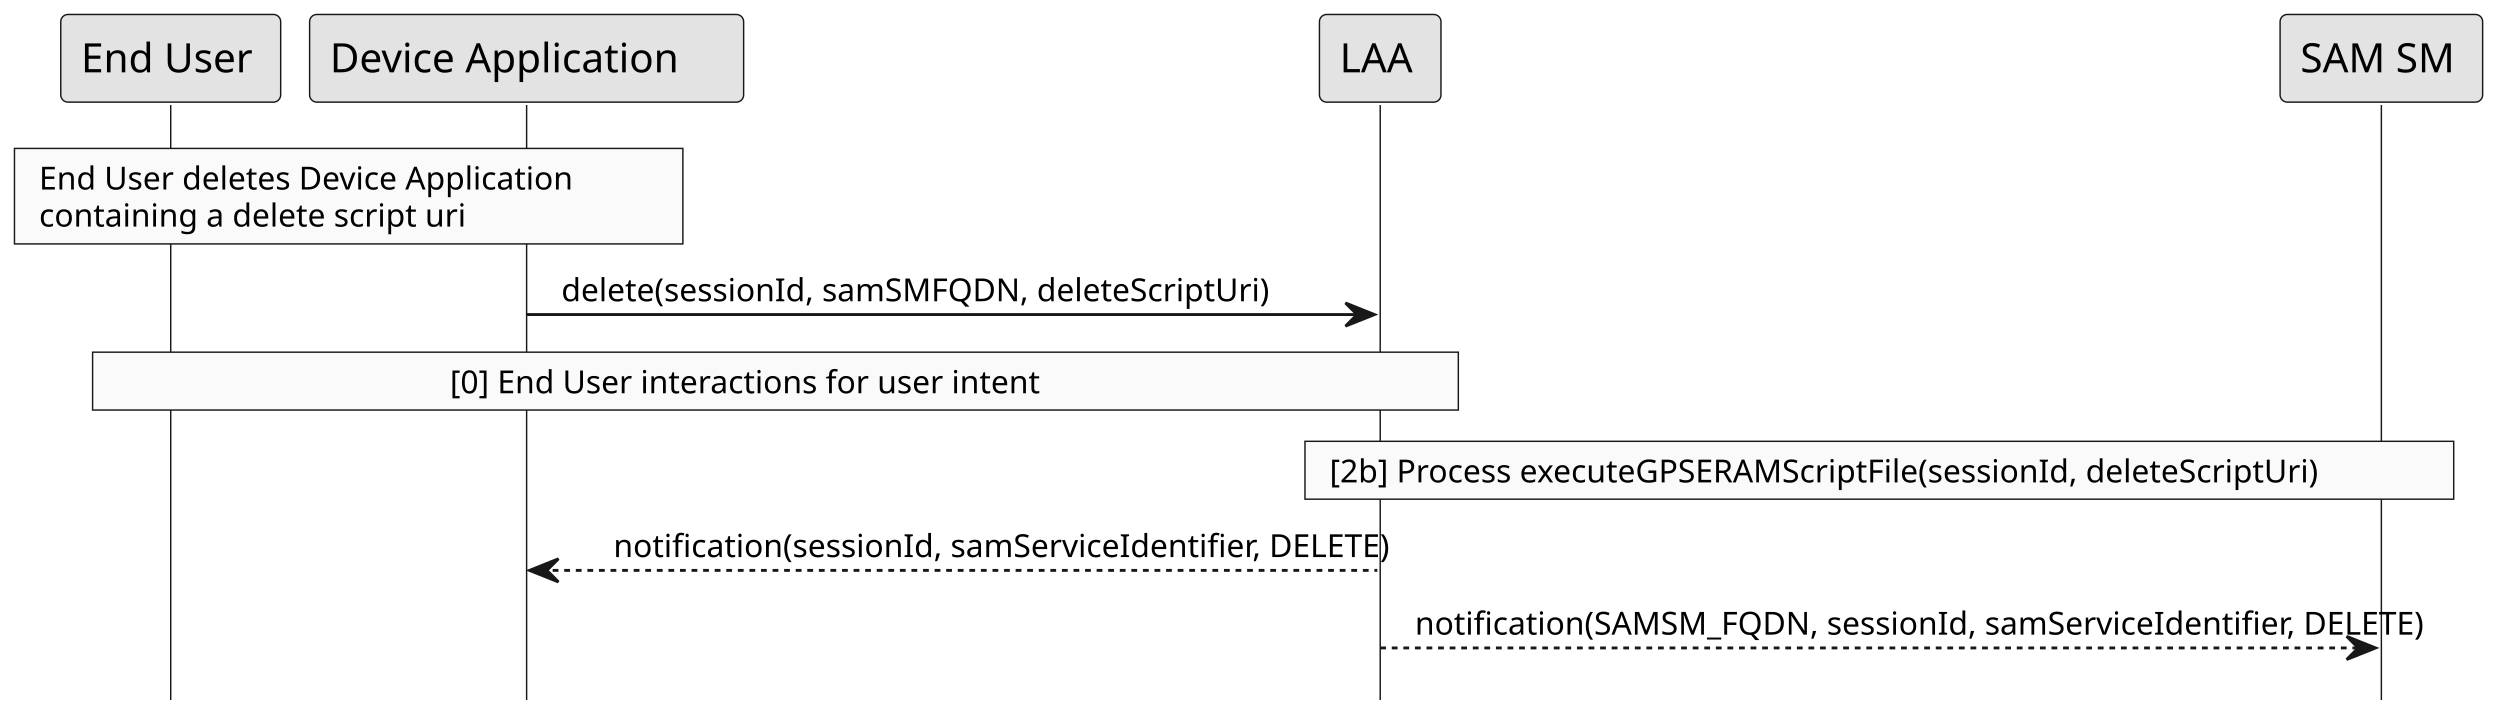
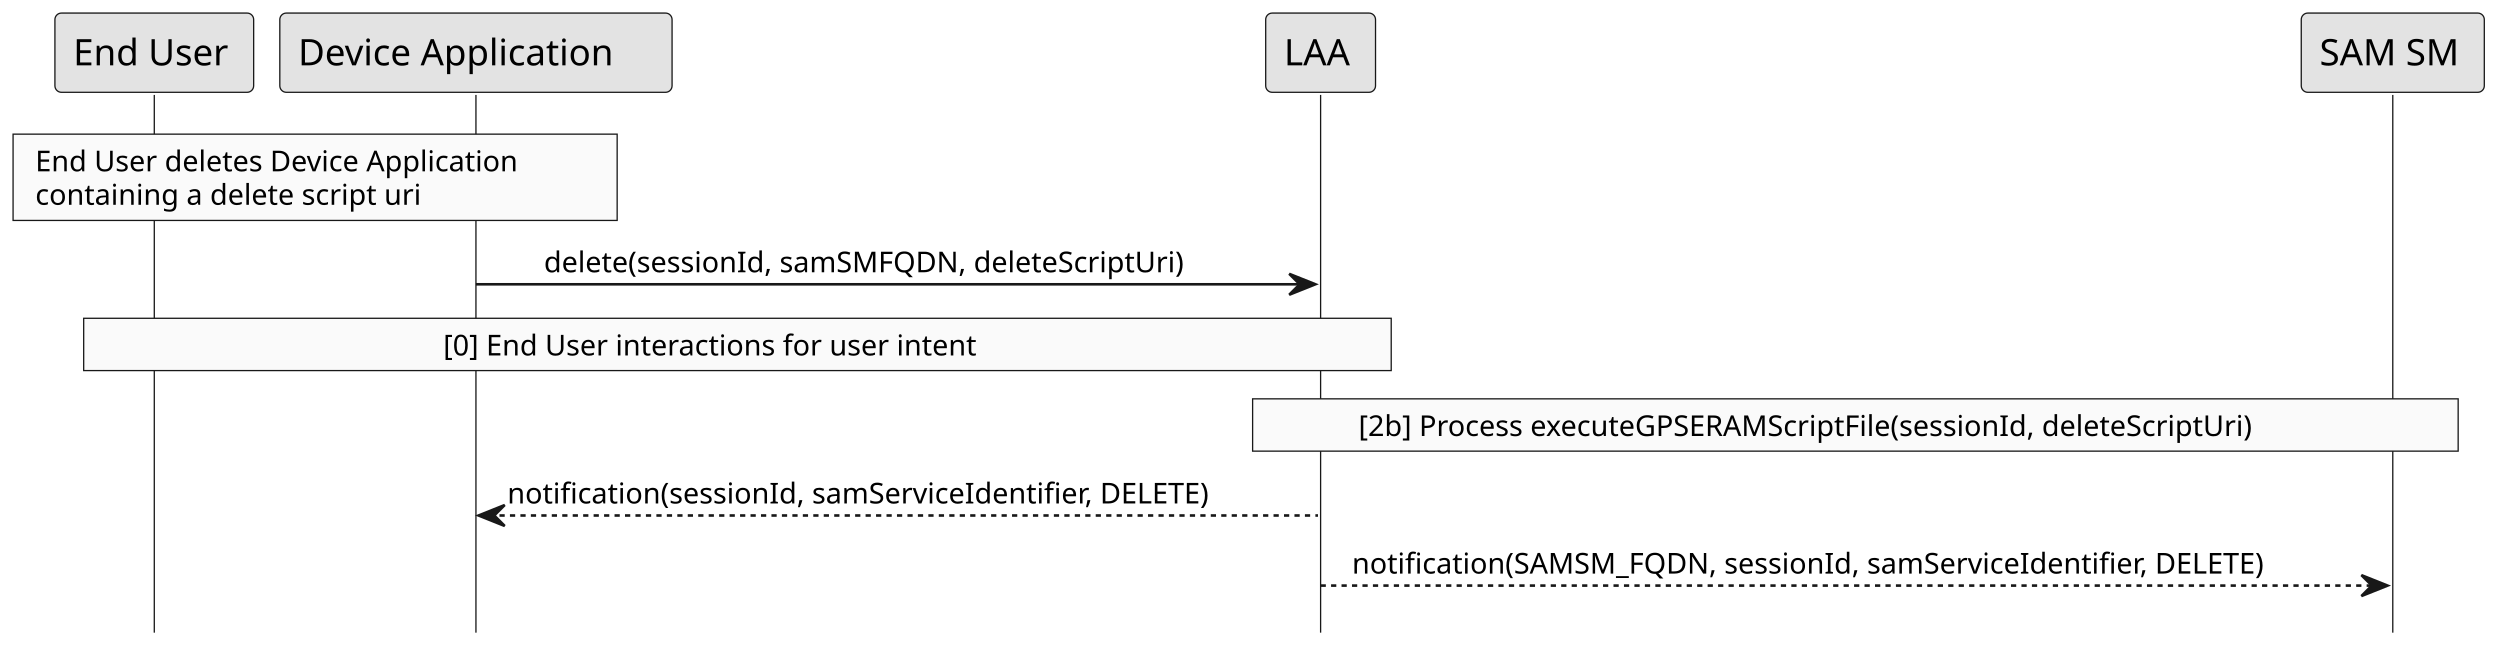
- <svg xmlns="http://www.w3.org/2000/svg" contentStyleType="text/css" height="248px" preserveAspectRatio="none" style="width:864px;height:248px;background:#FFFFFF;" version="1.1" viewBox="0 0 864 248" width="864px" zoomAndPan="magnify">
+ <svg xmlns="http://www.w3.org/2000/svg" contentStyleType="text/css" height="248px" preserveAspectRatio="none" style="width:956px;height:248px;background:#FFFFFF;" version="1.1" viewBox="0 0 956 248" width="956px" zoomAndPan="magnify">
  <defs />
  <g>
    <line style="stroke:#181818;stroke-width:0.5;" x1="59" x2="59" y1="36.297" y2="241.93" />
    <line style="stroke:#181818;stroke-width:0.5;" x1="182" x2="182" y1="36.297" y2="241.93" />
-     <line style="stroke:#181818;stroke-width:0.5;" x1="477" x2="477" y1="36.297" y2="241.93" />
-     <line style="stroke:#181818;stroke-width:0.5;" x1="823" x2="823" y1="36.297" y2="241.93" />
+     <line style="stroke:#181818;stroke-width:0.5;" x1="505" x2="505" y1="36.297" y2="241.93" />
+     <line style="stroke:#181818;stroke-width:0.5;" x1="915" x2="915" y1="36.297" y2="241.93" />
    <rect fill="#E3E3E3" height="30.297" rx="2.5" ry="2.5" style="stroke:#181818;stroke-width:0.5;" width="76" x="21" y="5" />
    <text fill="#000000" font-family="sans-serif" font-size="14" lengthAdjust="spacing" textLength="62" x="28" y="24.995">End User</text>
    <rect fill="#E3E3E3" height="30.297" rx="2.5" ry="2.5" style="stroke:#181818;stroke-width:0.5;" width="150" x="107" y="5" />
    <text fill="#000000" font-family="sans-serif" font-size="14" lengthAdjust="spacing" textLength="136" x="114" y="24.995">Device Application</text>
-     <rect fill="#E3E3E3" height="30.297" rx="2.5" ry="2.5" style="stroke:#181818;stroke-width:0.5;" width="42" x="456" y="5" />
-     <text fill="#000000" font-family="sans-serif" font-size="14" lengthAdjust="spacing" textLength="28" x="463" y="24.995">LAA</text>
-     <rect fill="#E3E3E3" height="30.297" rx="2.5" ry="2.5" style="stroke:#181818;stroke-width:0.5;" width="70" x="788" y="5" />
-     <text fill="#000000" font-family="sans-serif" font-size="14" lengthAdjust="spacing" textLength="56" x="795" y="24.995">SAM SM</text>
+     <rect fill="#E3E3E3" height="30.297" rx="2.5" ry="2.5" style="stroke:#181818;stroke-width:0.5;" width="42" x="484" y="5" />
+     <text fill="#000000" font-family="sans-serif" font-size="14" lengthAdjust="spacing" textLength="28" x="491" y="24.995">LAA</text>
+     <rect fill="#E3E3E3" height="30.297" rx="2.5" ry="2.5" style="stroke:#181818;stroke-width:0.5;" width="70" x="880" y="5" />
+     <text fill="#000000" font-family="sans-serif" font-size="14" lengthAdjust="spacing" textLength="56" x="887" y="24.995">SAM SM</text>
    <rect fill="#FAFAFA" height="33" style="stroke:#181818;stroke-width:0.5;" width="231" x="5" y="51.297" />
    <text fill="#000000" font-family="sans-serif" font-size="11" lengthAdjust="spacing" textLength="210" x="13.5" y="65.507">End User deletes Device Application</text>
    <text fill="#000000" font-family="sans-serif" font-size="11" lengthAdjust="spacing" textLength="163" x="13.5" y="78.312">containing a delete script uri</text>
-     <polygon fill="#181818" points="465,104.711,475,108.711,465,112.711,469,108.711" style="stroke:#181818;stroke-width:1.0;" />
-     <line style="stroke:#181818;stroke-width:1.0;" x1="182" x2="471" y1="108.711" y2="108.711" />
-     <text fill="#000000" font-family="sans-serif" font-size="11" lengthAdjust="spacing" textLength="271" x="194" y="104.117">delete(sessionId, samSMFQDN, deleteScriptUri)</text>
-     <rect fill="#FAFAFA" height="20" style="stroke:#181818;stroke-width:0.5;" width="472" x="32" y="121.711" />
-     <text fill="#000000" font-family="sans-serif" font-size="11" lengthAdjust="spacing" textLength="225" x="155.5" y="135.921">[0] End User interactions for user intent</text>
-     <rect fill="#FAFAFA" height="20" style="stroke:#181818;stroke-width:0.5;" width="397" x="451" y="152.516" />
-     <text fill="#000000" font-family="sans-serif" font-size="11" lengthAdjust="spacing" textLength="380" x="459.5" y="166.726">[2b] Process executeGPSERAMScriptFile(sessionId, deleteScriptUri)</text>
+     <polygon fill="#181818" points="493,104.711,503,108.711,493,112.711,497,108.711" style="stroke:#181818;stroke-width:1.0;" />
+     <line style="stroke:#181818;stroke-width:1.0;" x1="182" x2="499" y1="108.711" y2="108.711" />
+     <text fill="#000000" font-family="sans-serif" font-size="11" lengthAdjust="spacing" textLength="271" x="208" y="104.117">delete(sessionId, samSMFQDN, deleteScriptUri)</text>
+     <rect fill="#FAFAFA" height="20" style="stroke:#181818;stroke-width:0.5;" width="500" x="32" y="121.711" />
+     <text fill="#000000" font-family="sans-serif" font-size="11" lengthAdjust="spacing" textLength="225" x="169.5" y="135.921">[0] End User interactions for user intent</text>
+     <rect fill="#FAFAFA" height="20" style="stroke:#181818;stroke-width:0.5;" width="461" x="479" y="152.516" />
+     <text fill="#000000" font-family="sans-serif" font-size="11" lengthAdjust="spacing" textLength="380" x="519.5" y="166.726">[2b] Process executeGPSERAMScriptFile(sessionId, deleteScriptUri)</text>
    <polygon fill="#181818" points="193,193.125,183,197.125,193,201.125,189,197.125" style="stroke:#181818;stroke-width:1.0;" />
-     <line style="stroke:#181818;stroke-width:1.0;stroke-dasharray:2.0,2.0;" x1="187" x2="476" y1="197.125" y2="197.125" />
-     <text fill="#000000" font-family="sans-serif" font-size="11" lengthAdjust="spacing" textLength="235" x="212" y="192.531">notification(sessionId, samServiceIdentifier, DELETE)</text>
-     <polygon fill="#181818" points="811,219.93,821,223.93,811,227.93,815,223.93" style="stroke:#181818;stroke-width:1.0;" />
-     <line style="stroke:#181818;stroke-width:1.0;stroke-dasharray:2.0,2.0;" x1="477" x2="817" y1="223.93" y2="223.93" />
-     <text fill="#000000" font-family="sans-serif" font-size="11" lengthAdjust="spacing" textLength="322" x="489" y="219.335">notification(SAMSM_FQDN, sessionId, samServiceIdentifier, DELETE)</text>
+     <line style="stroke:#181818;stroke-width:1.0;stroke-dasharray:2.0,2.0;" x1="187" x2="504" y1="197.125" y2="197.125" />
+     <text fill="#000000" font-family="sans-serif" font-size="11" lengthAdjust="spacing" textLength="299" x="194" y="192.531">notification(sessionId, samServiceIdentifier, DELETE)</text>
+     <polygon fill="#181818" points="903,219.93,913,223.93,903,227.93,907,223.93" style="stroke:#181818;stroke-width:1.0;" />
+     <line style="stroke:#181818;stroke-width:1.0;stroke-dasharray:2.0,2.0;" x1="505" x2="909" y1="223.93" y2="223.93" />
+     <text fill="#000000" font-family="sans-serif" font-size="11" lengthAdjust="spacing" textLength="386" x="517" y="219.335">notification(SAMSM_FQDN, sessionId, samServiceIdentifier, DELETE)</text>
  </g>
</svg>
